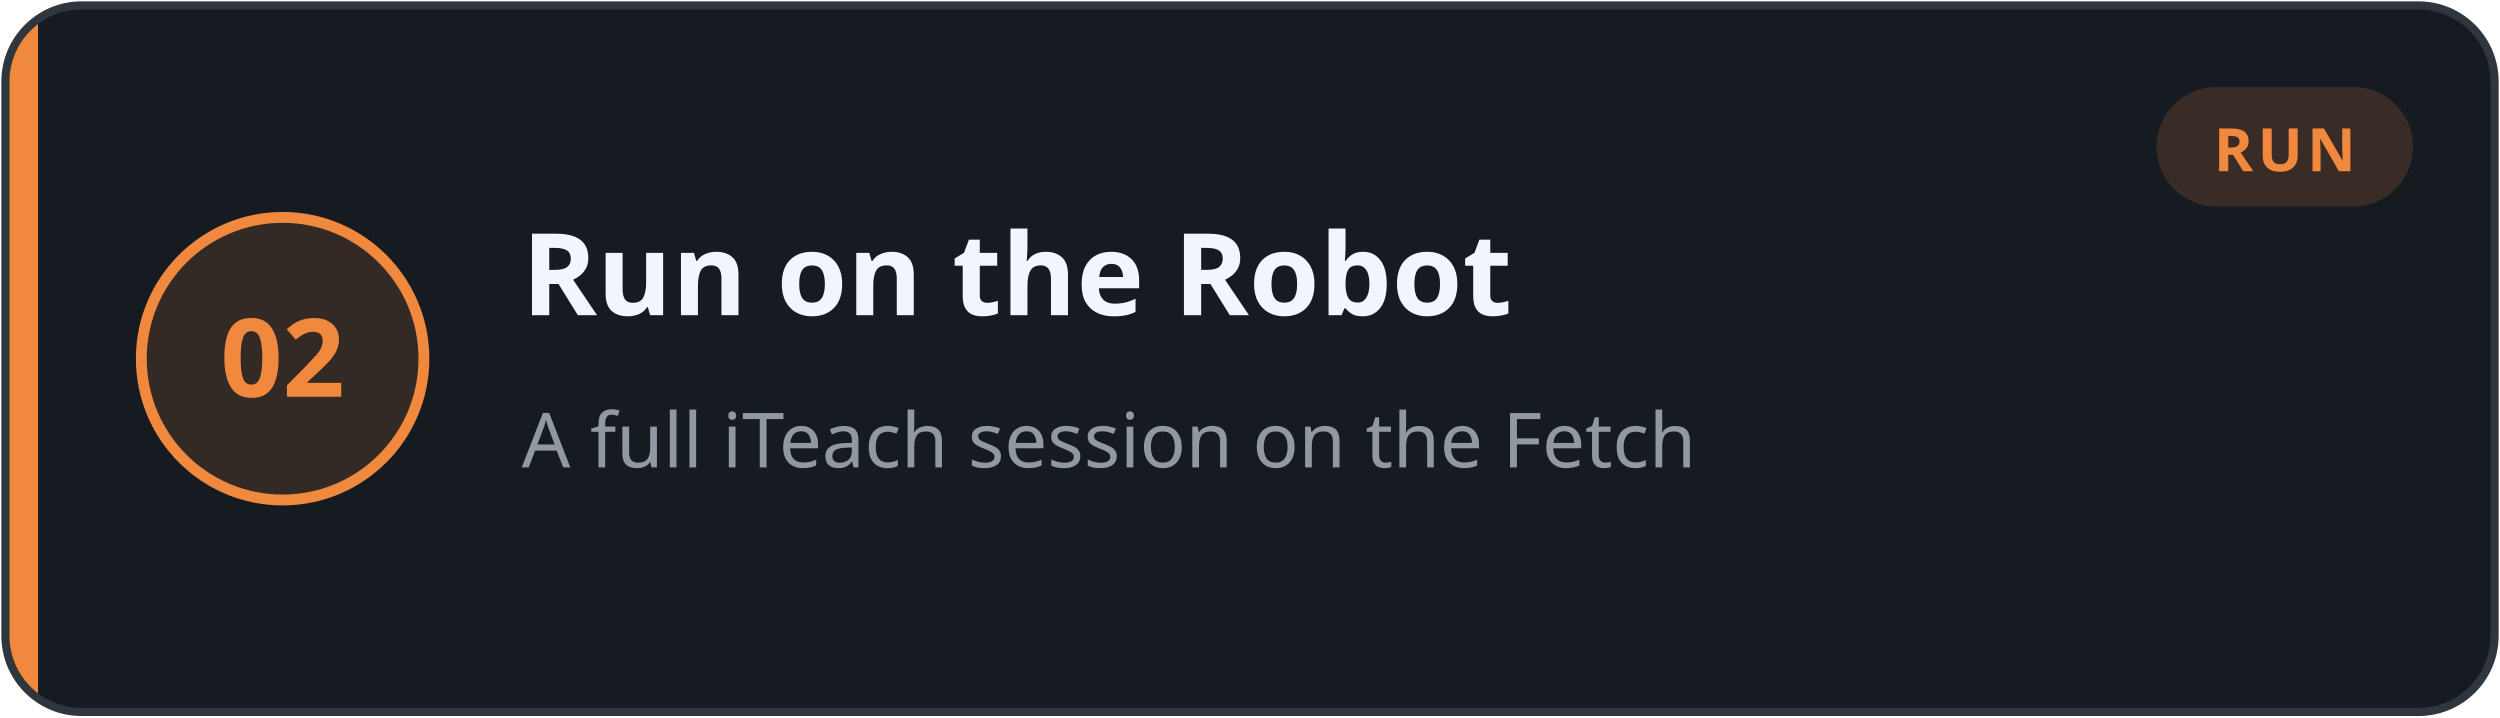
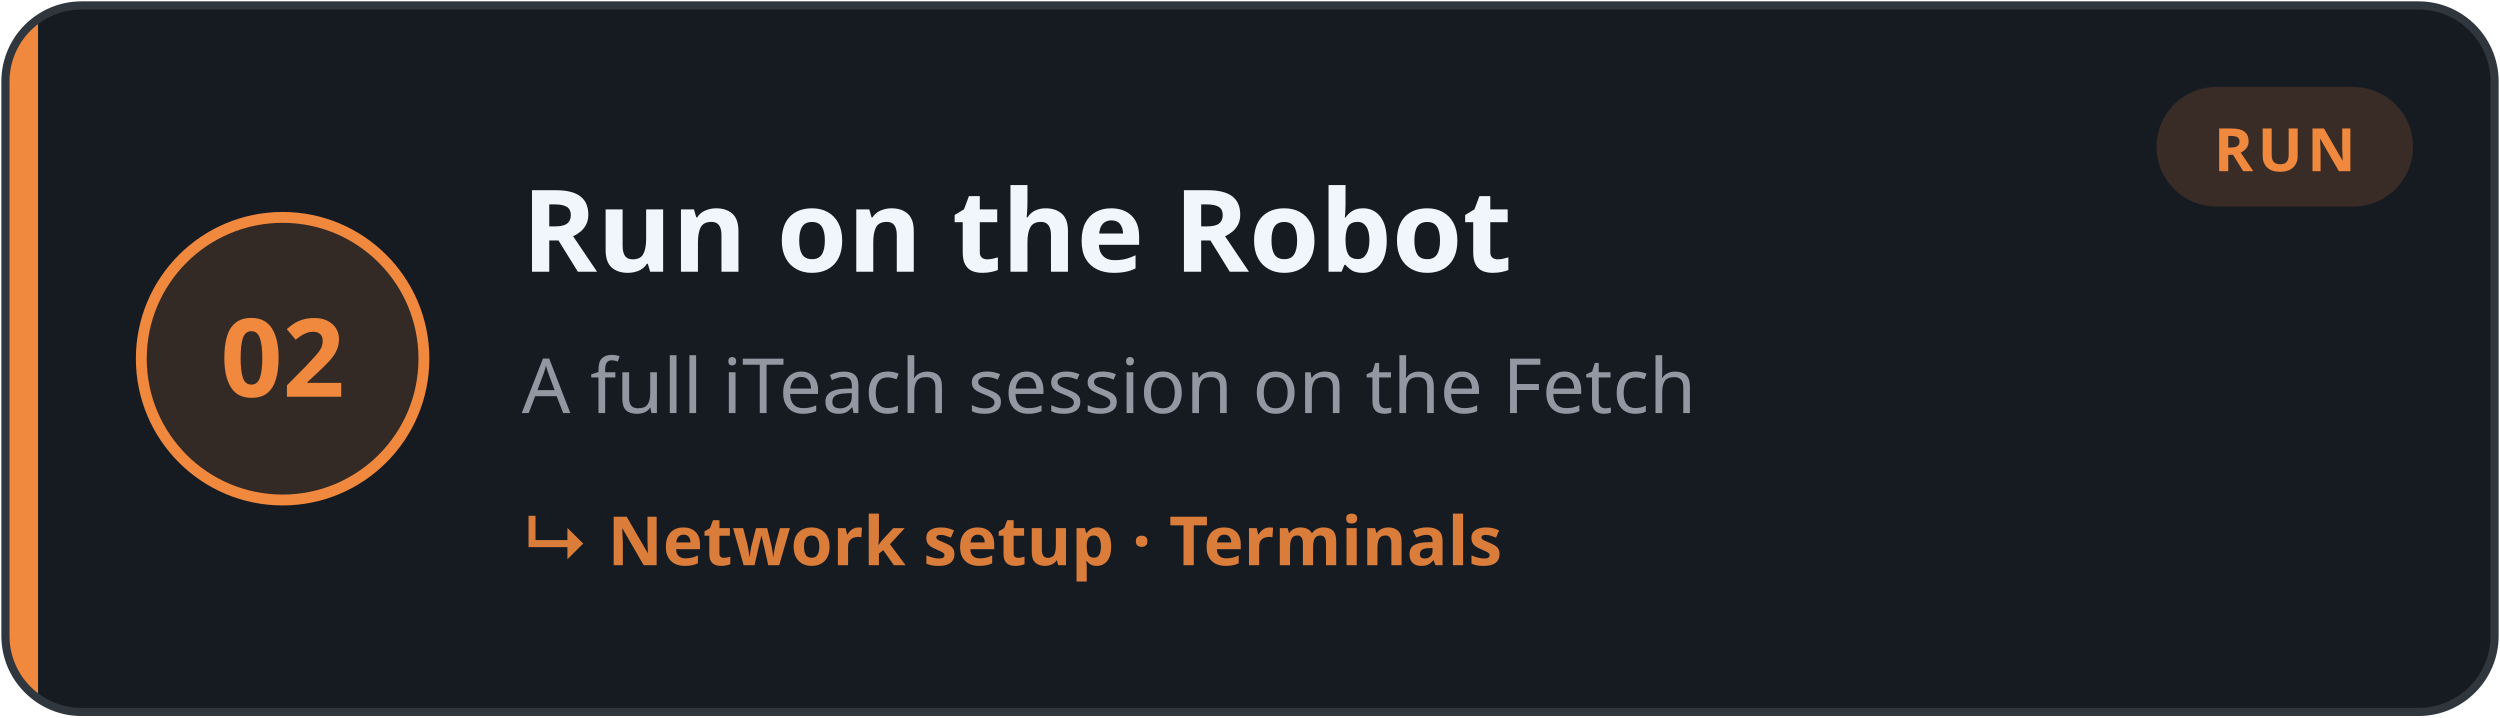
<svg xmlns="http://www.w3.org/2000/svg" width="460" height="132" viewBox="0 0 460 132">
  <defs>
    <clipPath id="card">
      <rect x="1" y="1" width="458" height="130" rx="14" />
    </clipPath>
  </defs>
  <rect x="1" y="1" width="458" height="130" rx="14" fill="#161b22" />
  <rect x="0" y="0" width="7" height="132" fill="#f0883e" clip-path="url(#card)" />
  <rect x="1" y="1" width="458" height="130" rx="14" fill="none" stroke="#30363d" stroke-width="1.5" />
  <circle cx="52" cy="66" r="26" fill="#f0883e" fill-opacity="0.14" stroke="#f0883e" stroke-width="2" />
  <text x="52" y="73" text-anchor="middle" font-family="-apple-system, BlinkMacSystemFont, 'Segoe UI', 'Noto Sans', Helvetica, Arial, sans-serif" font-size="20" font-weight="700" fill="#f0883e">02</text>
  <rect x="396.8" y="16" width="47.2" height="22" rx="11" fill="#f0883e" fill-opacity="0.16" />
  <text x="420.4" y="31.5" text-anchor="middle" font-family="-apple-system, BlinkMacSystemFont, 'Segoe UI', 'Noto Sans', Helvetica, Arial, sans-serif" font-size="11" font-weight="700" letter-spacing="0.8" fill="#f0883e">RUN</text>
-   <text x="96" y="58" font-family="-apple-system, BlinkMacSystemFont, 'Segoe UI', 'Noto Sans', Helvetica, Arial, sans-serif" font-size="21" font-weight="700" fill="#f0f6fc">Run on the Robot</text>
-   <text x="96" y="86" font-family="-apple-system, BlinkMacSystemFont, 'Segoe UI', 'Noto Sans', Helvetica, Arial, sans-serif" font-size="14" fill="#9198a1">A full iTeach session on the Fetch</text>
+   <text x="96" y="50" font-family="-apple-system, BlinkMacSystemFont, 'Segoe UI', 'Noto Sans', Helvetica, Arial, sans-serif" font-size="21" font-weight="700" fill="#f0f6fc">Run on the Robot</text>
+   <text x="96" y="76" font-family="-apple-system, BlinkMacSystemFont, 'Segoe UI', 'Noto Sans', Helvetica, Arial, sans-serif" font-size="14" fill="#9198a1">A full iTeach session on the Fetch</text>
+   <text x="96" y="104" font-family="-apple-system, BlinkMacSystemFont, 'Segoe UI', 'Noto Sans', Helvetica, Arial, sans-serif" font-size="12.5" font-weight="600" fill="#f0883e" fill-opacity="0.9">↳ Network setup · Terminals</text>
</svg>
